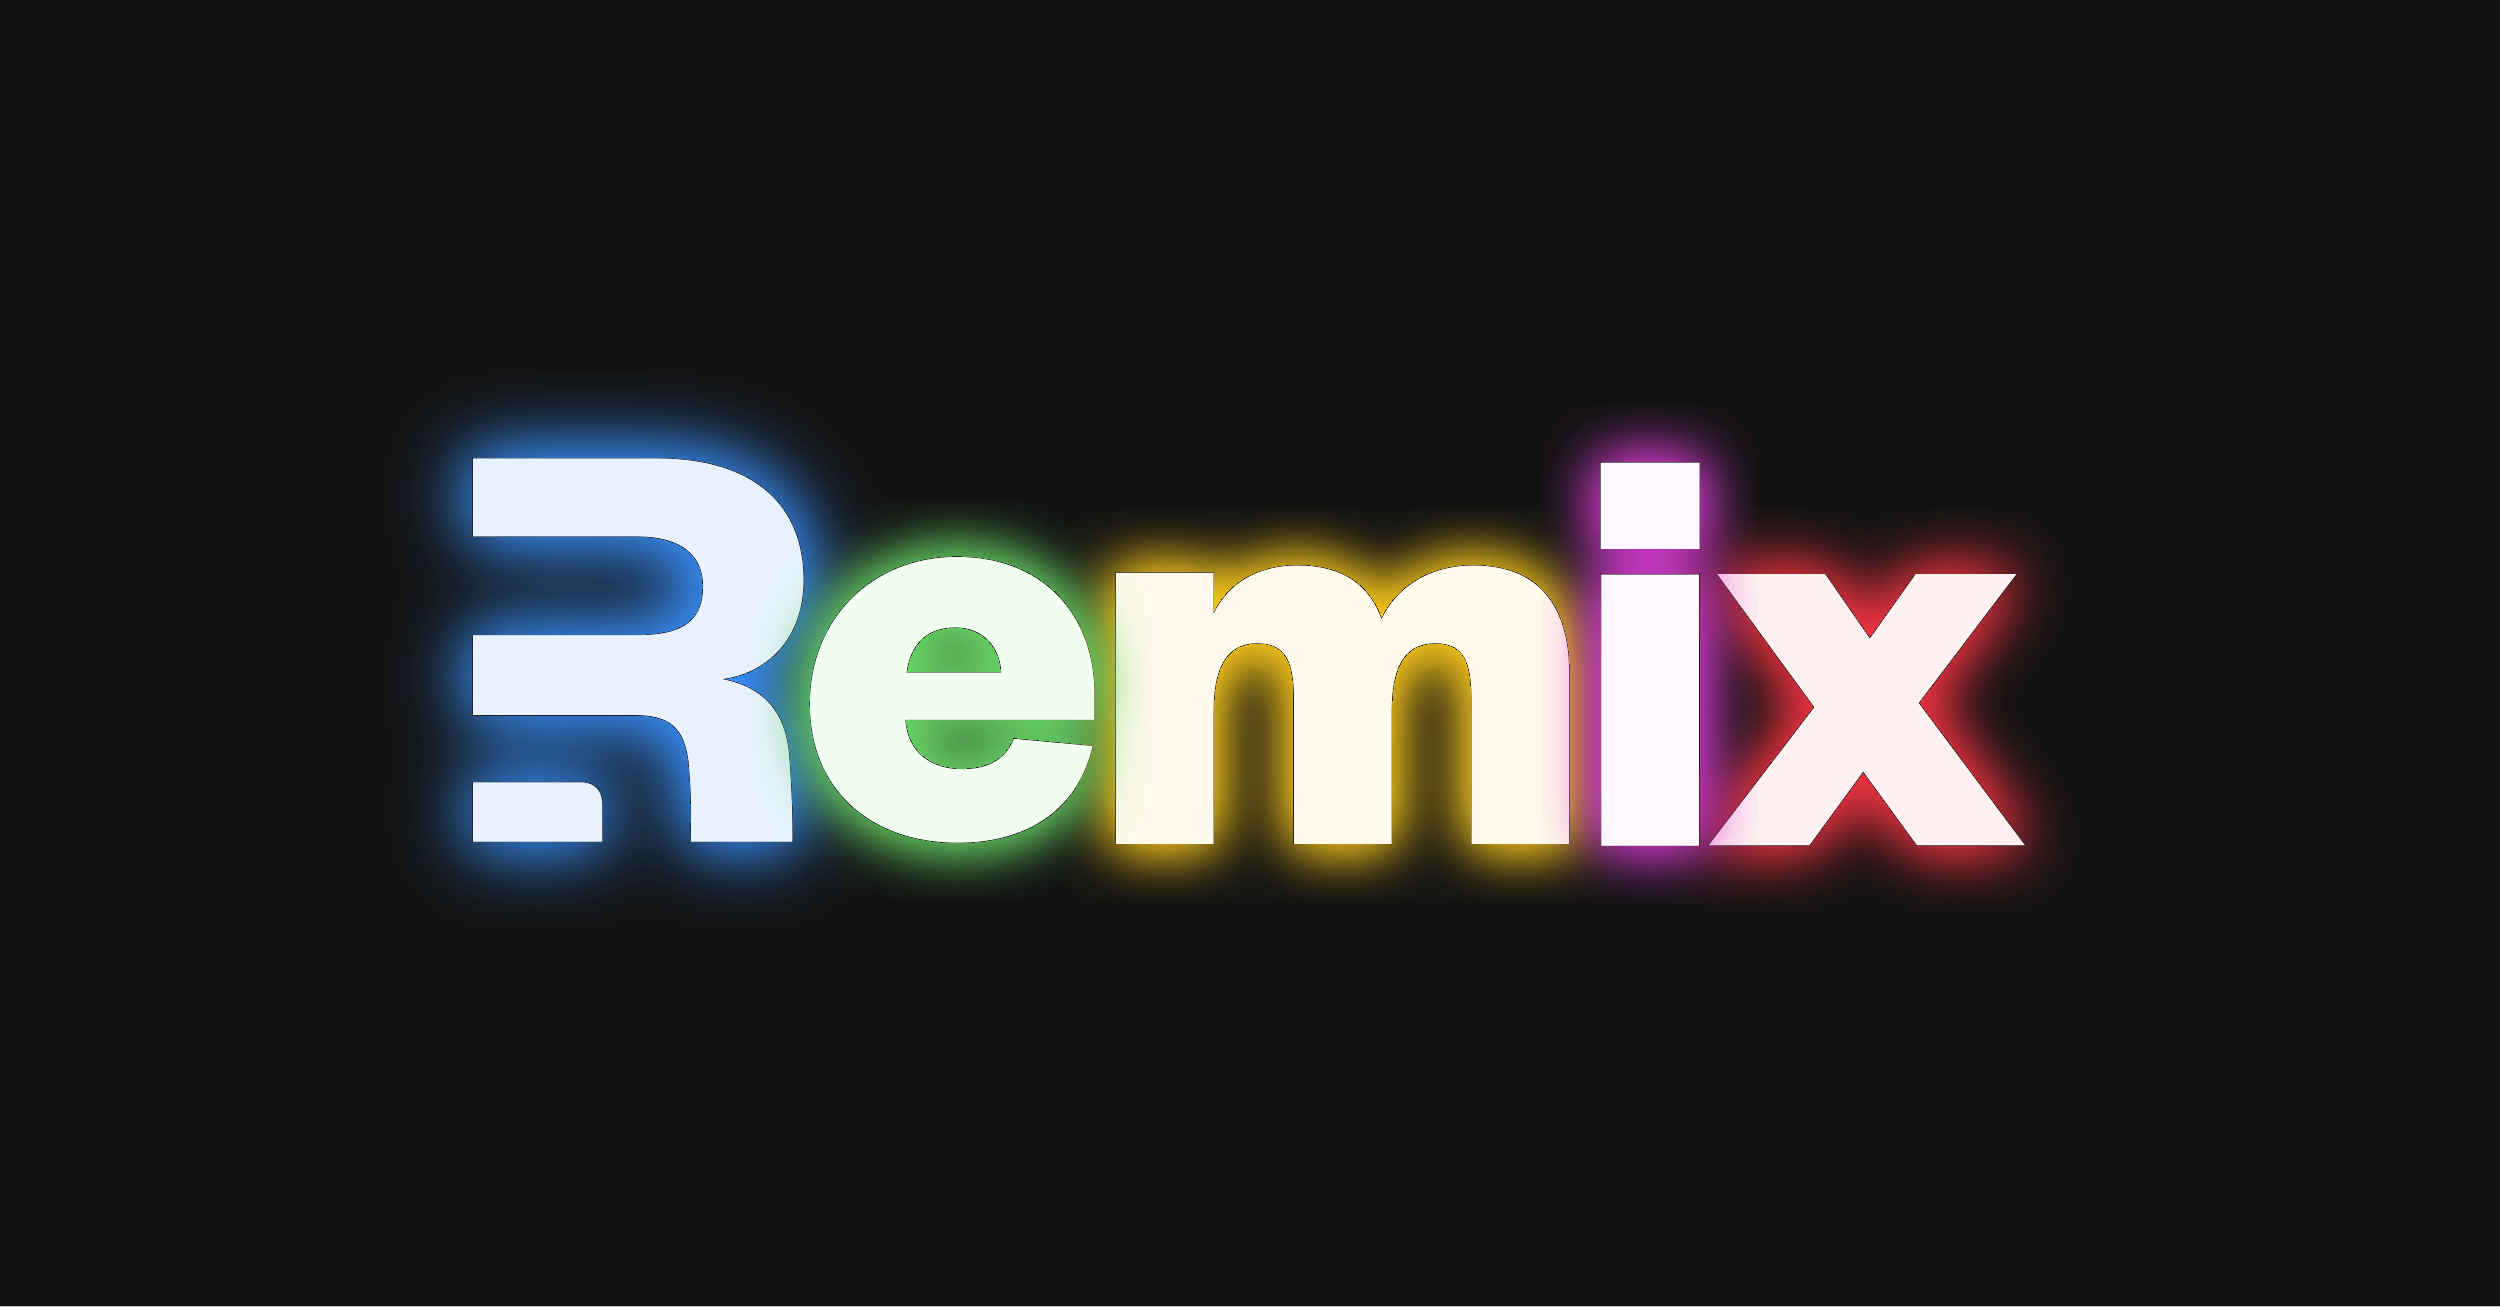
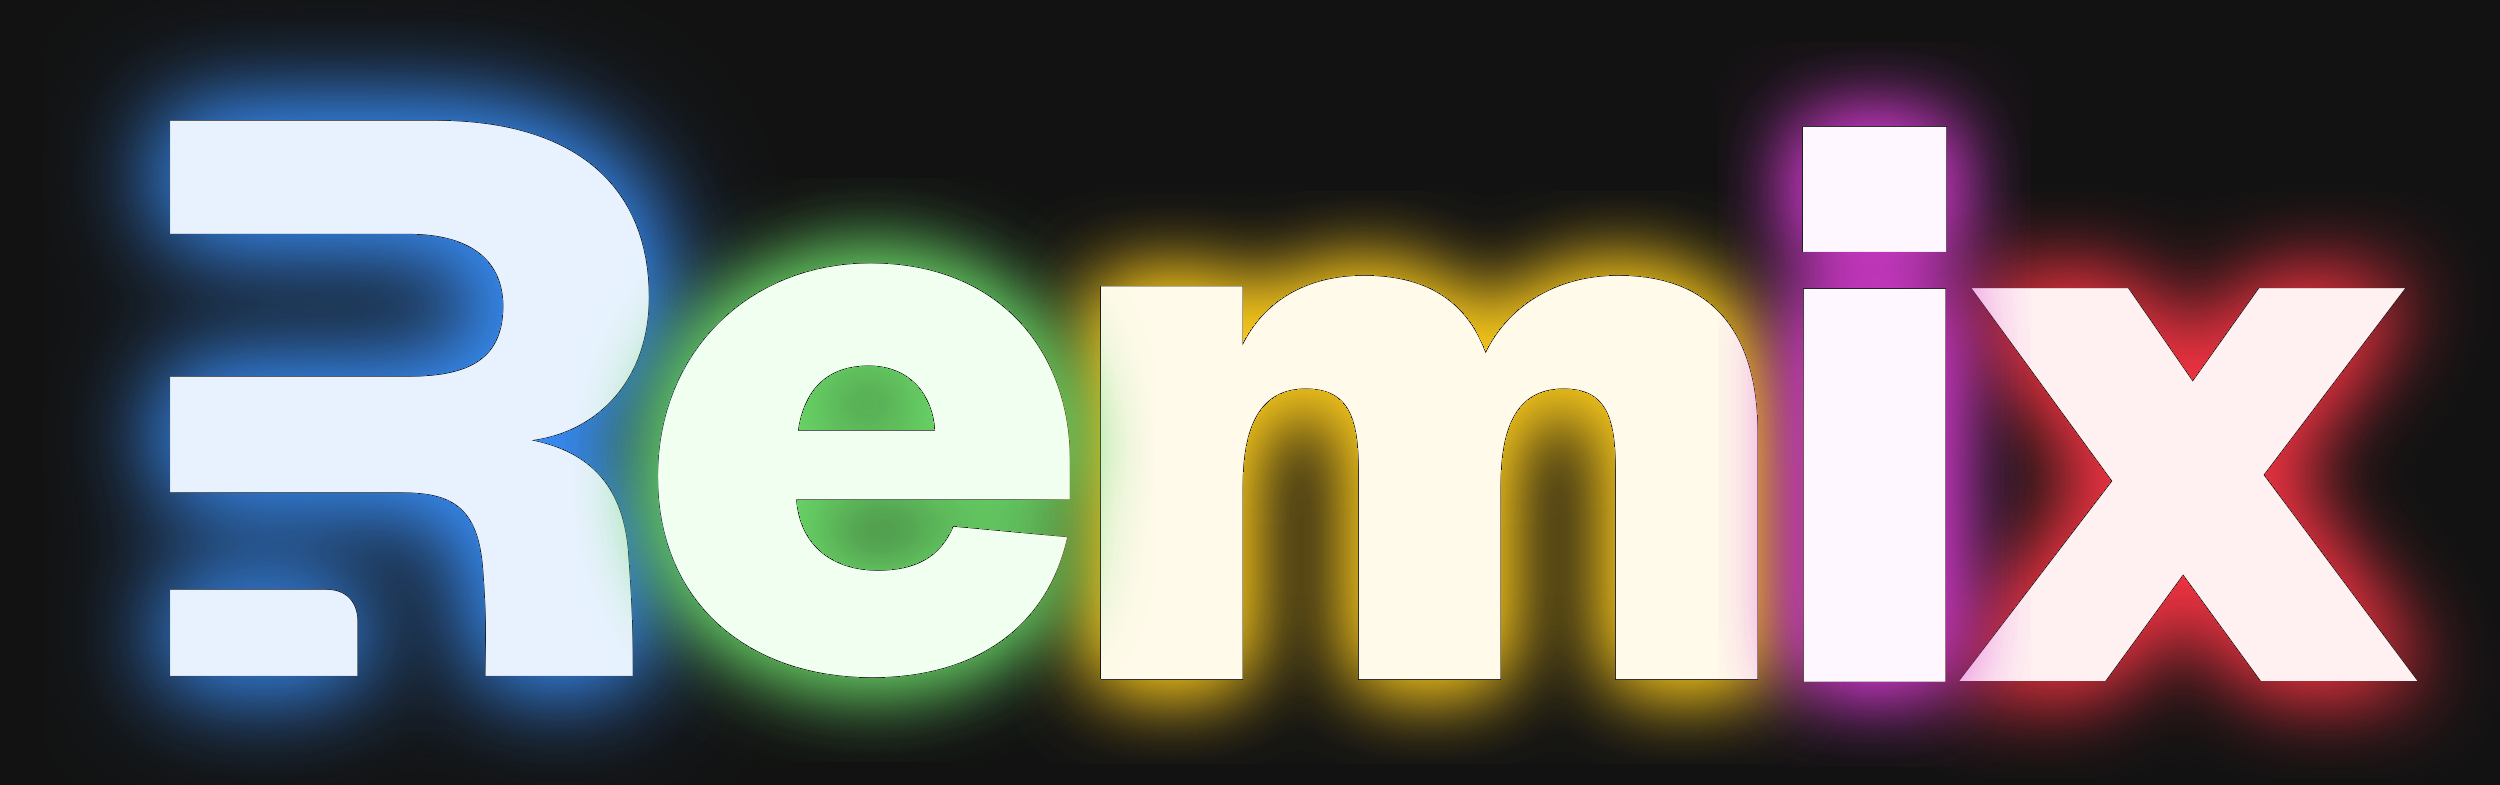
- <svg xmlns="http://www.w3.org/2000/svg" width="1200" height="627" viewBox="0 0 1200 627" fill="none">
+ <svg xmlns="http://www.w3.org/2000/svg" width="510" height="160" viewBox="220 180 730 260" fill="none">
  <rect width="1200" height="627" fill="#121212" />
  <g filter="url(#filter0_dd_351_34)">
    <path fill-rule="evenodd" clip-rule="evenodd" d="M378.744 361.947C380.387 383.214 380.387 393.183 380.387 404.065H331.558C331.558 401.694 331.6 399.526 331.642 397.327C331.774 390.492 331.912 383.365 330.813 368.971C329.361 347.899 320.356 343.216 303.798 343.216H289.128H227V304.876H306.122C327.037 304.876 337.494 298.464 337.494 281.489C337.494 266.563 327.037 257.517 306.122 257.517H227V220H314.836C362.186 220 385.716 242.536 385.716 278.535C385.716 305.461 369.158 323.021 346.79 325.948C365.672 329.753 376.71 340.582 378.744 361.947Z" fill="#E8F2FF" />
    <path d="M227 404.065V375.483H278.63C287.254 375.483 289.126 381.929 289.126 385.772V404.065H227Z" fill="#E8F2FF" />
  </g>
  <g filter="url(#filter1_dd_351_34)">
    <path d="M967.943 275.524H919.548L897.523 306.474L876.079 275.524H824.206L870.862 339.467L820.148 405.745H868.544L894.336 370.416L920.127 405.745H972L920.996 337.423L967.943 275.524Z" fill="#FFF0F1" />
  </g>
  <g filter="url(#filter2_dd_351_34)">
    <path d="M663.111 297.105C657.605 281.922 645.723 271.411 622.83 271.411C603.414 271.411 589.504 280.171 582.549 294.477V274.915H535.602V405.135H582.549V341.193C582.549 321.631 588.055 308.784 603.414 308.784C617.614 308.784 621.091 318.127 621.091 335.938V405.135H668.038V341.193C668.038 321.631 673.254 308.784 688.903 308.784C703.102 308.784 706.29 318.127 706.29 335.938V405.135H753.237V323.383C753.237 296.229 742.804 271.411 707.16 271.411C685.425 271.411 670.066 282.506 663.111 297.105Z" fill="#FFFAEA" />
  </g>
  <g filter="url(#filter3_dd_351_34)">
    <path d="M486.716 354.599C482.369 364.818 474.255 369.197 461.504 369.197C447.304 369.197 435.712 361.606 434.553 345.547H525.258V332.409C525.258 297.08 502.365 267.298 459.185 267.298C418.904 267.298 388.766 296.788 388.766 337.956C388.766 379.416 418.325 404.526 459.765 404.526C493.961 404.526 517.724 387.884 524.389 358.102L486.716 354.599ZM435.133 322.773C436.871 310.51 443.537 301.167 458.606 301.167C472.516 301.167 480.05 311.094 480.63 322.773H435.133Z" fill="#F1FFF0" />
  </g>
  <g filter="url(#filter4_dd_351_34)">
    <path d="M768.592 275.78V406H815.538V275.78H768.592ZM768.302 263.517H815.828V222.056H768.302V263.517Z" fill="#FFF7FF" />
  </g>
  <defs>
    <filter id="filter0_dd_351_34" x="185" y="178" width="242.715" height="268.065" filterUnits="userSpaceOnUse" color-interpolation-filters="sRGB">
      <feFlood flood-opacity="0" result="BackgroundImageFix" />
      <feColorMatrix in="SourceAlpha" type="matrix" values="0 0 0 0 0 0 0 0 0 0 0 0 0 0 0 0 0 0 127 0" result="hardAlpha" />
      <feOffset />
      <feGaussianBlur stdDeviation="21" />
      <feComposite in2="hardAlpha" operator="out" />
      <feColorMatrix type="matrix" values="0 0 0 0 0.224 0 0 0 0 0.573 0 0 0 0 1 0 0 0 1 0" />
      <feBlend mode="normal" in2="BackgroundImageFix" result="effect1_dropShadow_351_34" />
      <feColorMatrix in="SourceAlpha" type="matrix" values="0 0 0 0 0 0 0 0 0 0 0 0 0 0 0 0 0 0 127 0" result="hardAlpha" />
      <feOffset />
      <feGaussianBlur stdDeviation="14" />
      <feComposite in2="hardAlpha" operator="out" />
      <feColorMatrix type="matrix" values="0 0 0 0 0.224 0 0 0 0 0.573 0 0 0 0 1 0 0 0 0.9 0" />
      <feBlend mode="normal" in2="effect1_dropShadow_351_34" result="effect2_dropShadow_351_34" />
      <feBlend mode="normal" in="SourceGraphic" in2="effect2_dropShadow_351_34" result="shape" />
    </filter>
    <filter id="filter1_dd_351_34" x="788.148" y="243.524" width="215.852" height="194.22" filterUnits="userSpaceOnUse" color-interpolation-filters="sRGB">
      <feFlood flood-opacity="0" result="BackgroundImageFix" />
      <feColorMatrix in="SourceAlpha" type="matrix" values="0 0 0 0 0 0 0 0 0 0 0 0 0 0 0 0 0 0 127 0" result="hardAlpha" />
      <feOffset />
      <feGaussianBlur stdDeviation="14" />
      <feComposite in2="hardAlpha" operator="out" />
      <feColorMatrix type="matrix" values="0 0 0 0 0.961 0 0 0 0 0.2 0 0 0 0 0.259 0 0 0 1 0" />
      <feBlend mode="normal" in2="BackgroundImageFix" result="effect1_dropShadow_351_34" />
      <feColorMatrix in="SourceAlpha" type="matrix" values="0 0 0 0 0 0 0 0 0 0 0 0 0 0 0 0 0 0 127 0" result="hardAlpha" />
      <feOffset />
      <feGaussianBlur stdDeviation="16" />
      <feComposite in2="hardAlpha" operator="out" />
      <feColorMatrix type="matrix" values="0 0 0 0 0.961 0 0 0 0 0.2 0 0 0 0 0.259 0 0 0 1 0" />
      <feBlend mode="normal" in2="effect1_dropShadow_351_34" result="effect2_dropShadow_351_34" />
      <feBlend mode="normal" in="SourceGraphic" in2="effect2_dropShadow_351_34" result="shape" />
    </filter>
    <filter id="filter2_dd_351_34" x="507.602" y="243.411" width="273.634" height="189.724" filterUnits="userSpaceOnUse" color-interpolation-filters="sRGB">
      <feFlood flood-opacity="0" result="BackgroundImageFix" />
      <feColorMatrix in="SourceAlpha" type="matrix" values="0 0 0 0 0 0 0 0 0 0 0 0 0 0 0 0 0 0 127 0" result="hardAlpha" />
      <feOffset />
      <feGaussianBlur stdDeviation="14" />
      <feComposite in2="hardAlpha" operator="out" />
      <feColorMatrix type="matrix" values="0 0 0 0 0.996 0 0 0 0 0.8 0 0 0 0 0.106 0 0 0 1 0" />
      <feBlend mode="normal" in2="BackgroundImageFix" result="effect1_dropShadow_351_34" />
      <feColorMatrix in="SourceAlpha" type="matrix" values="0 0 0 0 0 0 0 0 0 0 0 0 0 0 0 0 0 0 127 0" result="hardAlpha" />
      <feOffset />
      <feGaussianBlur stdDeviation="14" />
      <feComposite in2="hardAlpha" operator="out" />
      <feColorMatrix type="matrix" values="0 0 0 0 0.996 0 0 0 0 0.8 0 0 0 0 0.106 0 0 0 1 0" />
      <feBlend mode="normal" in2="effect1_dropShadow_351_34" result="effect2_dropShadow_351_34" />
      <feBlend mode="normal" in="SourceGraphic" in2="effect2_dropShadow_351_34" result="shape" />
    </filter>
    <filter id="filter3_dd_351_34" x="360.766" y="239.298" width="192.493" height="193.228" filterUnits="userSpaceOnUse" color-interpolation-filters="sRGB">
      <feFlood flood-opacity="0" result="BackgroundImageFix" />
      <feColorMatrix in="SourceAlpha" type="matrix" values="0 0 0 0 0 0 0 0 0 0 0 0 0 0 0 0 0 0 127 0" result="hardAlpha" />
      <feOffset />
      <feGaussianBlur stdDeviation="14" />
      <feComposite in2="hardAlpha" operator="out" />
      <feColorMatrix type="matrix" values="0 0 0 0 0.42 0 0 0 0 0.851 0 0 0 0 0.408 0 0 0 1 0" />
      <feBlend mode="normal" in2="BackgroundImageFix" result="effect1_dropShadow_351_34" />
      <feColorMatrix in="SourceAlpha" type="matrix" values="0 0 0 0 0 0 0 0 0 0 0 0 0 0 0 0 0 0 127 0" result="hardAlpha" />
      <feOffset />
      <feGaussianBlur stdDeviation="14" />
      <feComposite in2="hardAlpha" operator="out" />
      <feColorMatrix type="matrix" values="0 0 0 0 0.42 0 0 0 0 0.851 0 0 0 0 0.408 0 0 0 1 0" />
      <feBlend mode="normal" in2="effect1_dropShadow_351_34" result="effect2_dropShadow_351_34" />
      <feBlend mode="normal" in="SourceGraphic" in2="effect2_dropShadow_351_34" result="shape" />
    </filter>
    <filter id="filter4_dd_351_34" x="740.302" y="194.056" width="103.526" height="239.944" filterUnits="userSpaceOnUse" color-interpolation-filters="sRGB">
      <feFlood flood-opacity="0" result="BackgroundImageFix" />
      <feColorMatrix in="SourceAlpha" type="matrix" values="0 0 0 0 0 0 0 0 0 0 0 0 0 0 0 0 0 0 127 0" result="hardAlpha" />
      <feOffset />
      <feGaussianBlur stdDeviation="14" />
      <feComposite in2="hardAlpha" operator="out" />
      <feColorMatrix type="matrix" values="0 0 0 0 0.847 0 0 0 0 0.231 0 0 0 0 0.824 0 0 0 1 0" />
      <feBlend mode="normal" in2="BackgroundImageFix" result="effect1_dropShadow_351_34" />
      <feColorMatrix in="SourceAlpha" type="matrix" values="0 0 0 0 0 0 0 0 0 0 0 0 0 0 0 0 0 0 127 0" result="hardAlpha" />
      <feOffset />
      <feGaussianBlur stdDeviation="14" />
      <feComposite in2="hardAlpha" operator="out" />
      <feColorMatrix type="matrix" values="0 0 0 0 0.847 0 0 0 0 0.231 0 0 0 0 0.824 0 0 0 1 0" />
      <feBlend mode="normal" in2="effect1_dropShadow_351_34" result="effect2_dropShadow_351_34" />
      <feBlend mode="normal" in="SourceGraphic" in2="effect2_dropShadow_351_34" result="shape" />
    </filter>
  </defs>
</svg>
